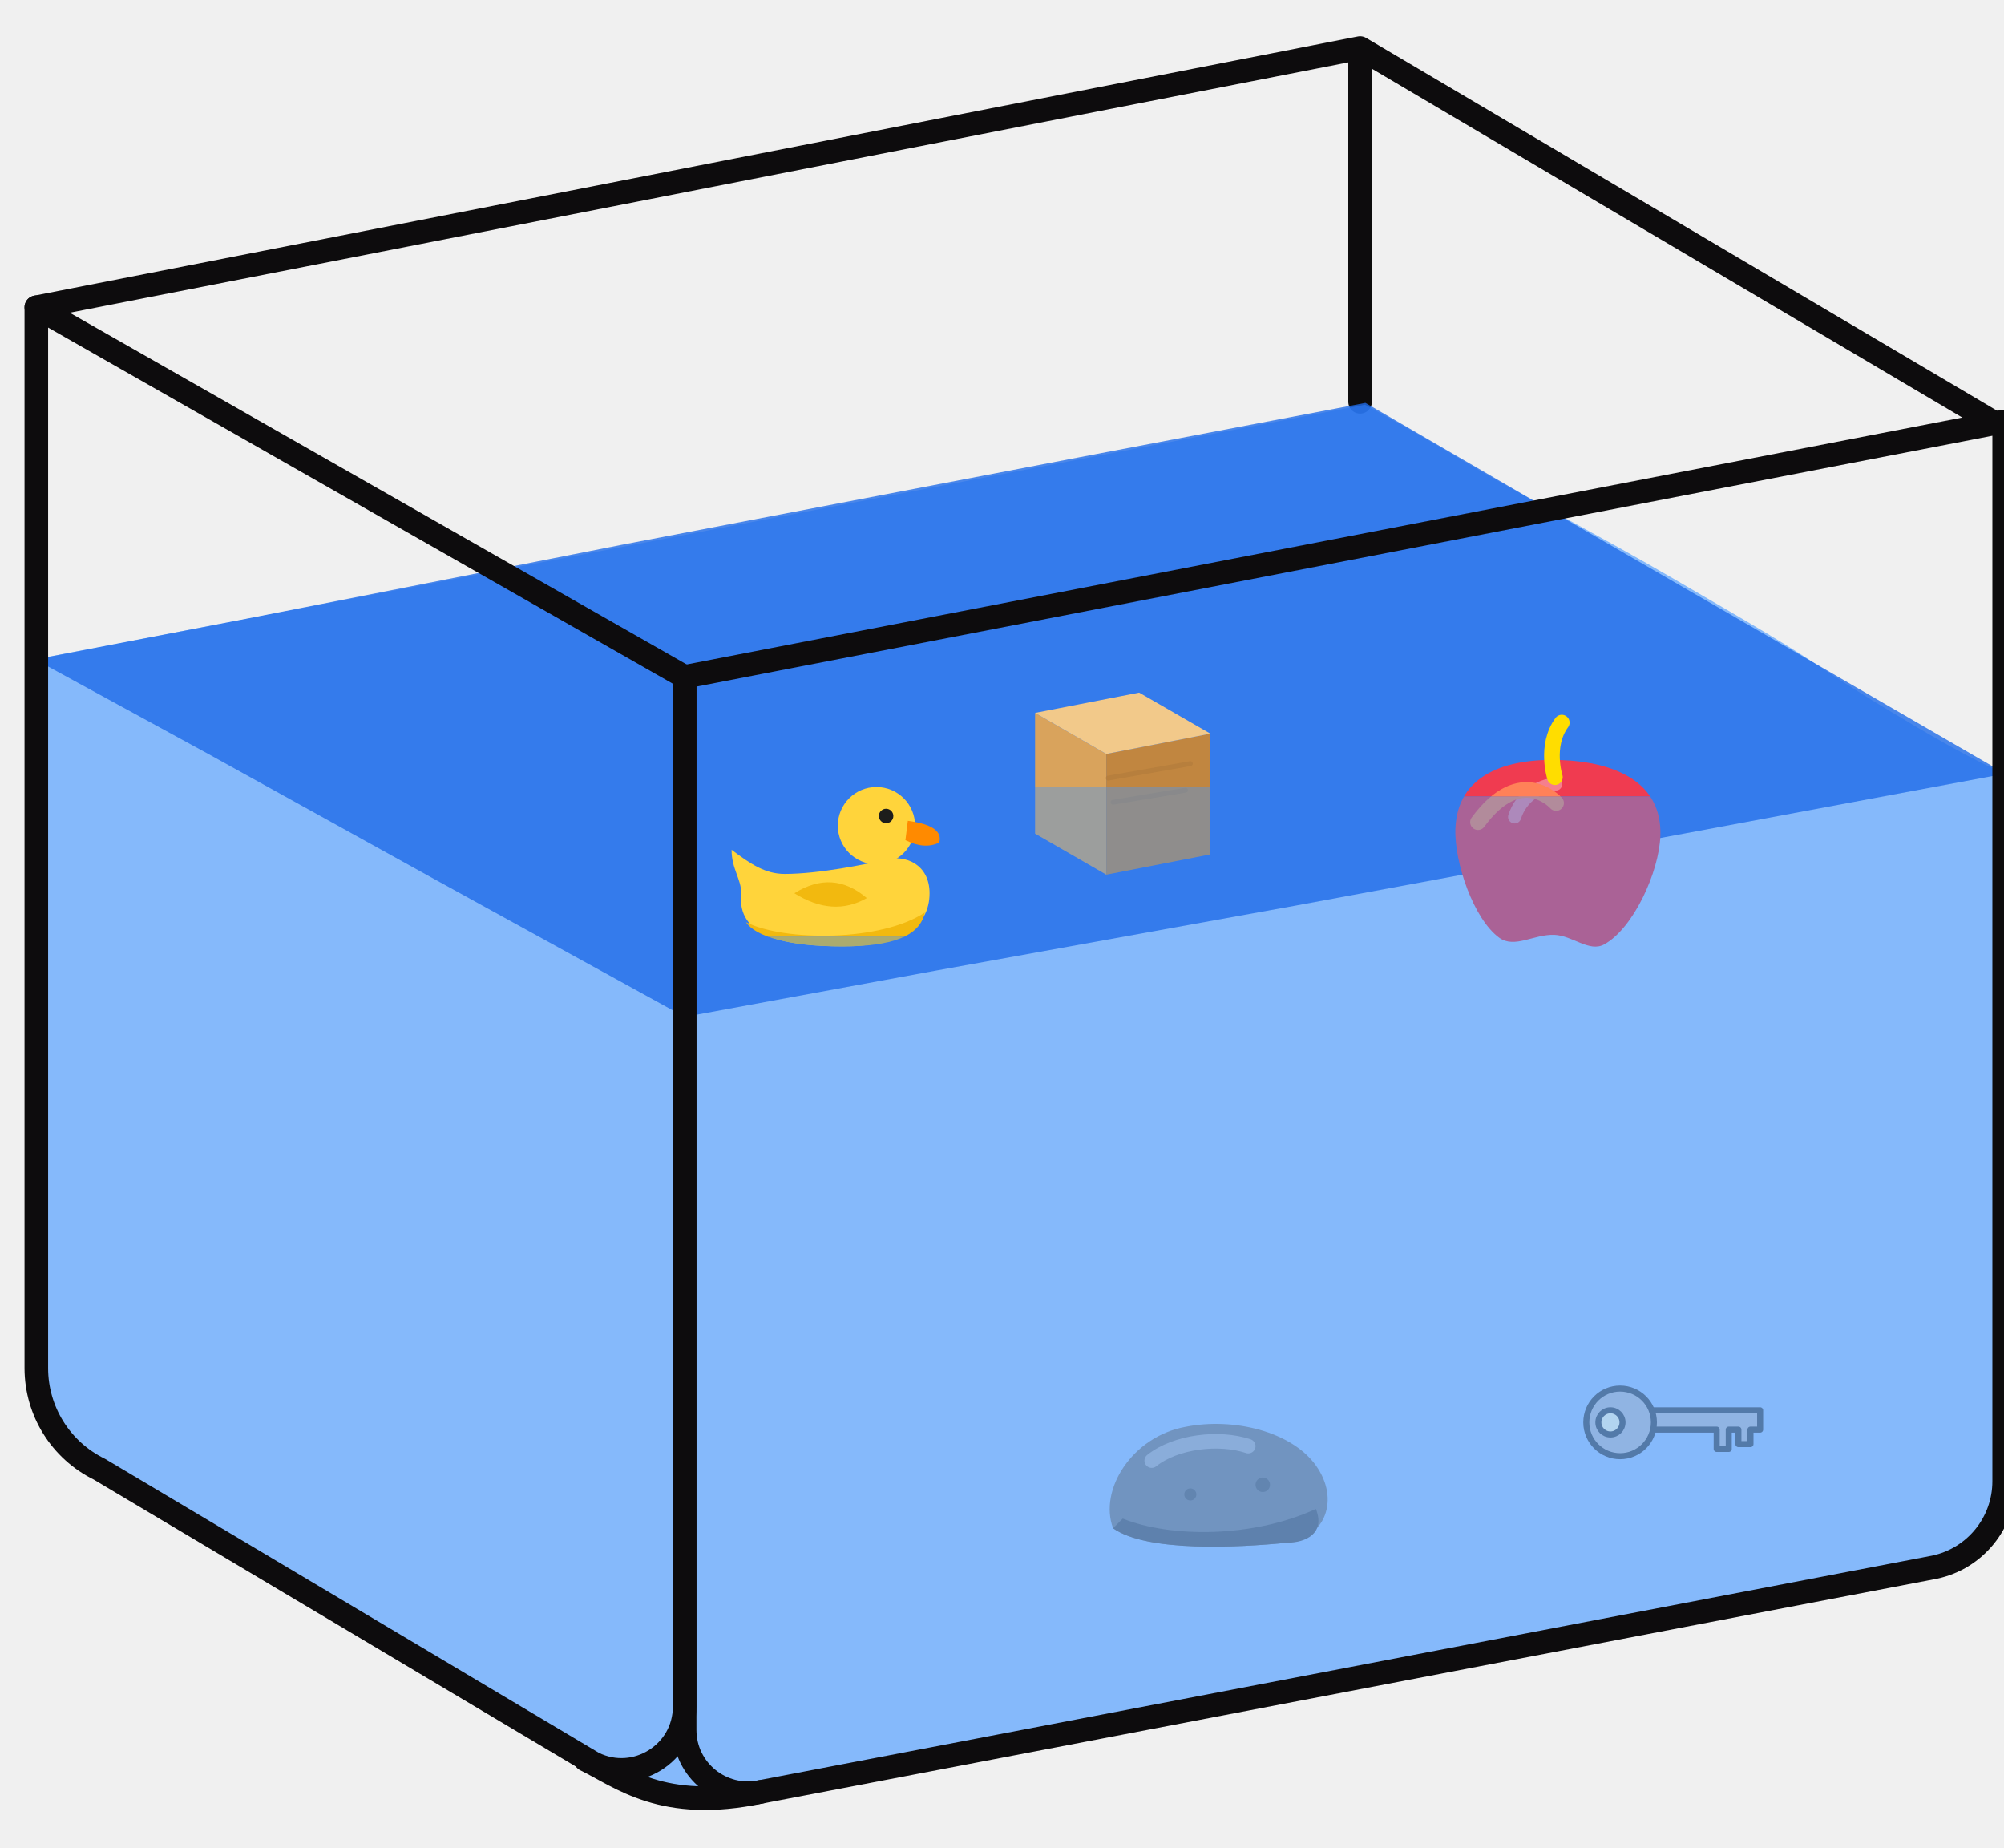
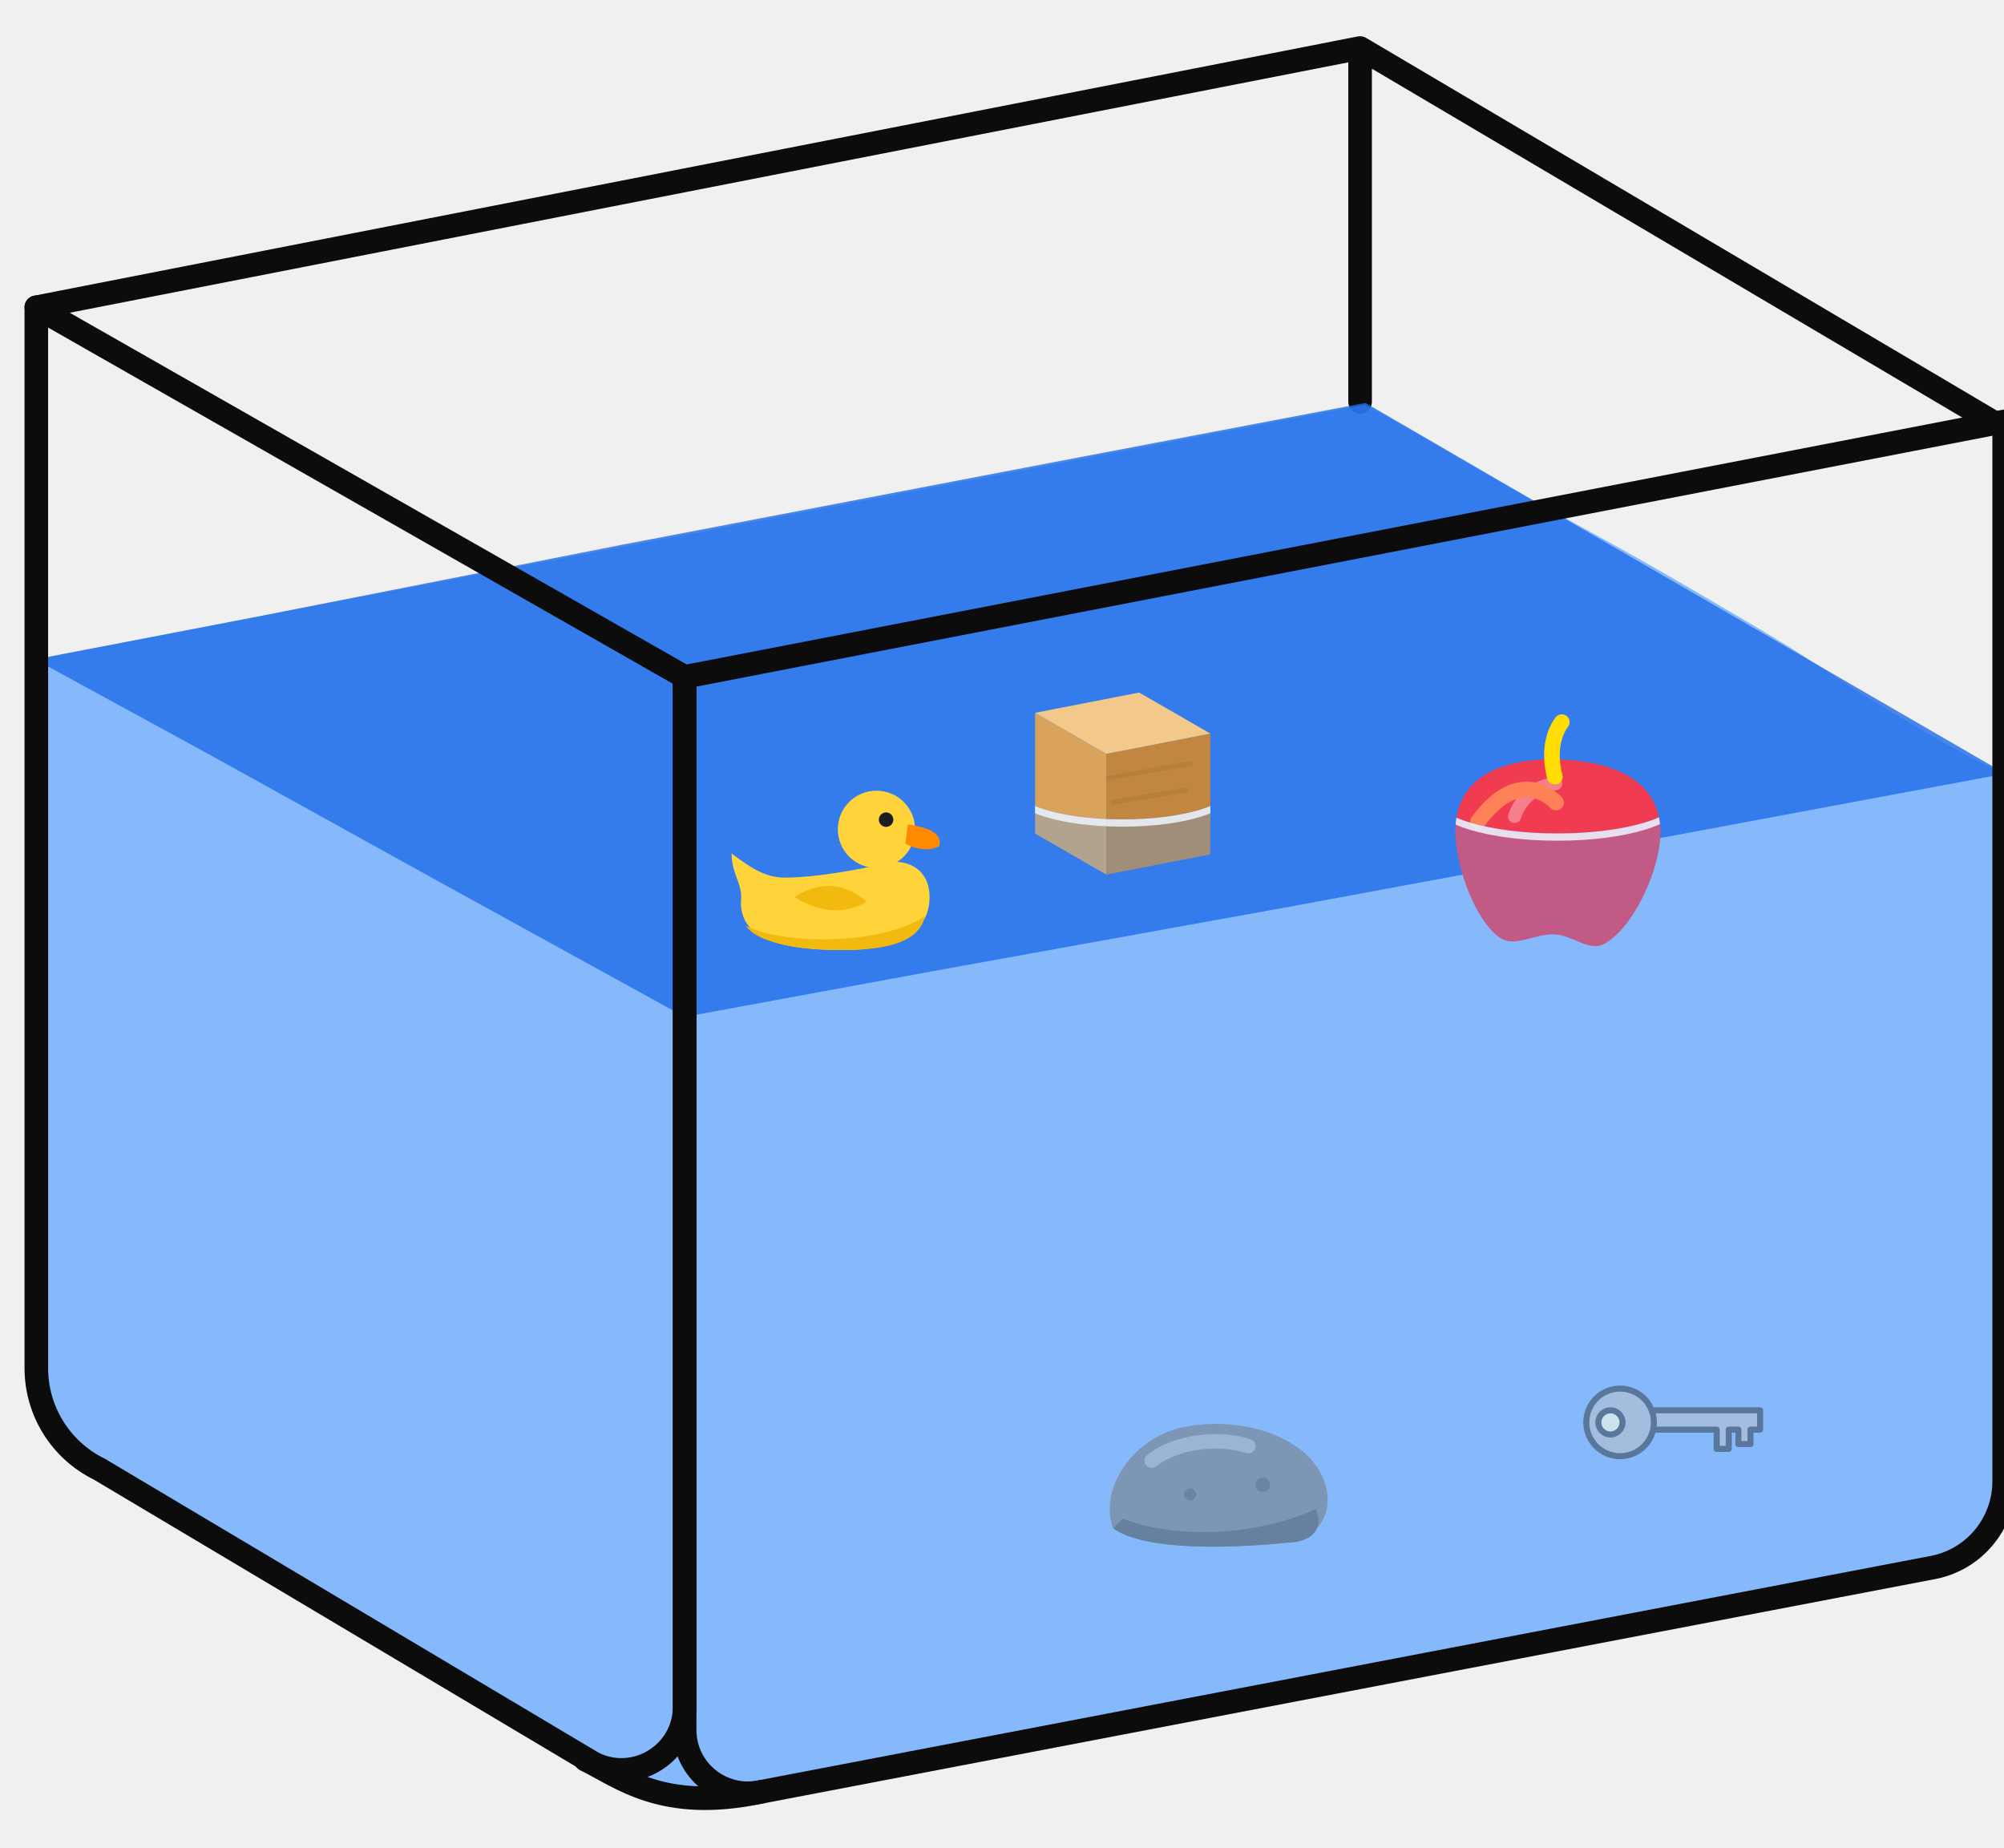
<svg xmlns="http://www.w3.org/2000/svg" viewBox="355 20 830 765" preserveAspectRatio="xMidYMid meet">
  <defs>
    <filter id="underwater" color-interpolation-filters="sRGB">
-       <feColorMatrix type="matrix" values="0.58 0 0 0 0.12  0 0.58 0 0 0.25  0 0 0.6 0 0.4  0 0 0 1 0" />
+       <feColorMatrix type="matrix" values="0.7 0 0 0 0.1  0 0.7 0 0 0.19  0 0 0.7 0 0.3  0 0 0 1 0" />
+     </filter>
+     <filter id="waterline" color-interpolation-filters="sRGB">
+       <feFlood flood-color="#EEF6FF" />
+       <feComposite in2="SourceAlpha" operator="in" />
    </filter>
    <clipPath id="ca-jablko" clipPathUnits="userSpaceOnUse">
-       <rect x="-300" width="600" y="-600" height="539.556" />
+       <path d="M-51 -600H51V-60.25A51 15.30 0 0 1 -51 -60.25Z" />
    </clipPath>
    <clipPath id="cb-jablko" clipPathUnits="userSpaceOnUse">
-       <rect x="-300" width="600" y="-60.444" height="600" />
+       <path d="M-51 -60.25A51 15.30 0 0 0 51 -60.25V600H-51Z" />
+     </clipPath>
+     <clipPath id="cl-jablko" clipPathUnits="userSpaceOnUse">
+       <path d="M-51 -60.25A51 15.30 0 0 0 51 -60.25V-57.25A51 15.30 0 0 1 -51 -57.25Z" />
    </clipPath>
    <clipPath id="ca-kamen" clipPathUnits="userSpaceOnUse">
-       <rect x="-300" width="600" y="-600" height="317.12" />
+       <path d="M-55 -600H55V-282.88A55 16.50 0 0 1 -55 -282.88Z" />
    </clipPath>
    <clipPath id="cb-kamen" clipPathUnits="userSpaceOnUse">
-       <rect x="-300" width="600" y="-282.88" height="600" />
+       <path d="M-55 -282.88A55 16.50 0 0 0 55 -282.88V600H-55Z" />
+     </clipPath>
+     <clipPath id="cl-kamen" clipPathUnits="userSpaceOnUse">
+       <path d="M-55 -282.88A55 16.50 0 0 0 55 -282.88V-279.88A55 16.50 0 0 1 -55 -279.88Z" />
    </clipPath>
    <clipPath id="ca-drevo" clipPathUnits="userSpaceOnUse">
-       <rect x="-300" width="600" y="-600" height="563.613" />
+       <path d="M-45 -600H45V-36.36A45 13.50 0 0 1 -45 -36.36Z" />
    </clipPath>
    <clipPath id="cb-drevo" clipPathUnits="userSpaceOnUse">
-       <rect x="-300" width="600" y="-36.387" height="600" />
+       <path d="M-45 -36.36A45 13.50 0 0 0 45 -36.36V600H-45Z" />
+     </clipPath>
+     <clipPath id="cl-drevo" clipPathUnits="userSpaceOnUse">
+       <path d="M-45 -36.36A45 13.50 0 0 0 45 -36.36V-33.36A45 13.50 0 0 1 -45 -33.36Z" />
    </clipPath>
    <clipPath id="ca-klic" clipPathUnits="userSpaceOnUse">
-       <rect x="-300" width="600" y="-600" height="317.12" />
+       <path d="M-47 -600H47V-282.88A47 14.10 0 0 1 -47 -282.88Z" />
    </clipPath>
    <clipPath id="cb-klic" clipPathUnits="userSpaceOnUse">
-       <rect x="-300" width="600" y="-282.88" height="600" />
+       <path d="M-47 -282.88A47 14.10 0 0 0 47 -282.88V600H-47Z" />
+     </clipPath>
+     <clipPath id="cl-klic" clipPathUnits="userSpaceOnUse">
+       <path d="M-47 -282.88A47 14.10 0 0 0 47 -282.88V-279.88A47 14.10 0 0 1 -47 -279.88Z" />
    </clipPath>
    <clipPath id="ca-led" clipPathUnits="userSpaceOnUse">
-       <rect x="-300" width="600" y="-600" height="1600" />
+       <path d="M-35 -600H35V1000.00A35 10.50 0 0 1 -35 1000.00Z" />
    </clipPath>
    <clipPath id="cb-led" clipPathUnits="userSpaceOnUse">
-       <rect x="-300" width="600" y="1000" height="600" />
+       <path d="M-35 1000.00A35 10.50 0 0 0 35 1000.00V600H-35Z" />
+     </clipPath>
+     <clipPath id="cl-led" clipPathUnits="userSpaceOnUse">
+       <path d="M-35 1000.00A35 10.50 0 0 0 35 1000.00V1003.00A35 10.50 0 0 1 -35 1003.00Z" />
    </clipPath>
    <clipPath id="ca-vejce" clipPathUnits="userSpaceOnUse">
-       <rect x="-300" width="600" y="-600" height="1600" />
+       <path d="M-41 -600H41V1000.00A41 12.30 0 0 1 -41 1000.00Z" />
    </clipPath>
    <clipPath id="cb-vejce" clipPathUnits="userSpaceOnUse">
-       <rect x="-300" width="600" y="1000" height="600" />
+       <path d="M-41 1000.00A41 12.30 0 0 0 41 1000.00V600H-41Z" />
+     </clipPath>
+     <clipPath id="cl-vejce" clipPathUnits="userSpaceOnUse">
+       <path d="M-41 1000.00A41 12.30 0 0 0 41 1000.00V1003.00A41 12.30 0 0 1 -41 1003.00Z" />
    </clipPath>
    <clipPath id="ca-korek" clipPathUnits="userSpaceOnUse">
-       <rect x="-300" width="600" y="-600" height="1600" />
+       <path d="M-27 -600H27V1000.00A27 8.10 0 0 1 -27 1000.00Z" />
    </clipPath>
    <clipPath id="cb-korek" clipPathUnits="userSpaceOnUse">
-       <rect x="-300" width="600" y="1000" height="600" />
+       <path d="M-27 1000.00A27 8.10 0 0 0 27 1000.00V600H-27Z" />
+     </clipPath>
+     <clipPath id="cl-korek" clipPathUnits="userSpaceOnUse">
+       <path d="M-27 1000.00A27 8.10 0 0 0 27 1000.00V1003.00A27 8.10 0 0 1 -27 1003.00Z" />
    </clipPath>
    <clipPath id="ca-kachna" clipPathUnits="userSpaceOnUse">
-       <rect x="-300" width="600" y="-600" height="595.997" />
+       <path d="M-51 -600H51V-5.52A51 15.30 0 0 1 -51 -5.52Z" />
    </clipPath>
    <clipPath id="cb-kachna" clipPathUnits="userSpaceOnUse">
-       <rect x="-300" width="600" y="-4.003" height="600" />
+       <path d="M-51 -5.52A51 15.30 0 0 0 51 -5.52V600H-51Z" />
+     </clipPath>
+     <clipPath id="cl-kachna" clipPathUnits="userSpaceOnUse">
+       <path d="M-51 -5.52A51 15.30 0 0 0 51 -5.52V-2.52A51 15.30 0 0 1 -51 -2.52Z" />
    </clipPath>
  </defs>
  <g>
    <g transform="translate(85 35) scale(0.46)">
      <path d="M2384.54 349.119L1811.54 10.619L619.662 244.009M1811.54 10.619V329.119" stroke="#0D0C0D" stroke-width="21.238" stroke-linecap="round" stroke-linejoin="round" fill="none" />
      <path d="M619.666 560.694V1199.01C619.666 1199.01 629.351 1256.41 661.353 1280.9C693.355 1305.4 1097.77 1540.77 1097.77 1540.77C1097.77 1540.77 1157.57 1602.39 1310.6 1573.1C1463.63 1543.81 2343.54 1373.52 2343.54 1373.52L2385.88 1341.76L2391.45 1290.57V663.483C2391.45 663.483 2365.19 653.621 2302.5 615.818C2286.33 606.066 2266.18 594.618 2220.42 564.22C2188.43 542.982 2135.08 512.512 2095.25 489.228C2027.12 449.407 1956.91 413.638 1904.71 382.418C1855.23 352.826 1815.93 331.712 1815.93 331.712L619.666 560.694Z" fill="#58A1FF" fill-opacity="0.7" />
      <path d="M618.664 561.076L774.633 646.195L977.489 758.506L1203.4 882.801L1428.42 841.369L1751.95 782.919L2105.2 717.459L2392.45 663.865L2229.53 569.483L2004.39 439.325L1816.32 330.094L1559.88 378.822L1146.28 457.919L810.037 524.168L618.664 561.076Z" fill="#206CE8" fill-opacity="0.8" />
    </g>
  </g>
  <g />
  <g>
    <g class="item" data-id="klic" transform="translate(1050.00 624.01)">
      <rect x="-47" y="-58" width="94" height="64" fill="transparent" />
      <g clip-path="url(#ca-klic)">
        <g stroke="#5B6470" stroke-width="2.5" stroke-linejoin="round">
          <path d="M-14 -20H34V-12H30V-6H25V-12H21V-4H16V-12H-14Z" fill="#C4C9D0" />
          <circle cx="-24" cy="-15" r="14" fill="#C4C9D0" />
          <circle cx="-28" cy="-15" r="5" fill="#ffffe6" />
        </g>
      </g>
      <g clip-path="url(#cb-klic)" filter="url(#underwater)">
        <g stroke="#5B6470" stroke-width="2.5" stroke-linejoin="round">
          <path d="M-14 -20H34V-12H30V-6H25V-12H21V-4H16V-12H-14Z" fill="#C4C9D0" />
          <circle cx="-24" cy="-15" r="14" fill="#C4C9D0" />
          <circle cx="-28" cy="-15" r="5" fill="#ffffe6" />
        </g>
      </g>
-     </g>
-     <g class="item" data-id="drevo" transform="translate(820.00 382.21)">
+       <g clip-path="url(#cl-klic)" filter="url(#waterline)" opacity="0.85">
+         <g stroke="#5B6470" stroke-width="2.5" stroke-linejoin="round">
+           <path d="M-14 -20H34V-12H30V-6H25V-12H21V-4H16V-12H-14Z" fill="#C4C9D0" />
+           <circle cx="-24" cy="-15" r="14" fill="#C4C9D0" />
+           <circle cx="-28" cy="-15" r="5" fill="#ffffe6" />
+         </g>
+       </g>
+     </g>
+     <g class="item" data-id="drevo" transform="translate(820.00 382.18)">
      <rect x="-45" y="-90" width="90" height="96" fill="transparent" />
      <g clip-path="url(#ca-drevo)">
        <path d="M-6.8 0.0 L-36.3 -17.0 L-36.3 -67.0 L-6.8 -50.0 Z" fill="#D9A35C" />
        <path d="M-6.8 0.0 L36.3 -8.4 L36.3 -58.4 L-6.8 -50.0 Z" fill="#C18640" />
        <path d="M-6.8 -50.0 L36.3 -58.4 L6.8 -75.4 L-36.3 -67.0 Z" fill="#F2C98A" />
        <path d="M-14 -40 l34 -6 M-12 -30 l30 -5" stroke="#B07A3A" stroke-width="2" stroke-linecap="round" opacity="0.6" transform="translate(8 0)" />
      </g>
      <g clip-path="url(#cb-drevo)" filter="url(#underwater)">
        <path d="M-6.8 0.0 L-36.3 -17.0 L-36.3 -67.0 L-6.8 -50.0 Z" fill="#D9A35C" />
        <path d="M-6.8 0.0 L36.3 -8.4 L36.3 -58.4 L-6.8 -50.0 Z" fill="#C18640" />
        <path d="M-6.8 -50.0 L36.3 -58.4 L6.8 -75.4 L-36.3 -67.0 Z" fill="#F2C98A" />
        <path d="M-14 -40 l34 -6 M-12 -30 l30 -5" stroke="#B07A3A" stroke-width="2" stroke-linecap="round" opacity="0.6" transform="translate(8 0)" />
      </g>
-     </g>
-     <g class="item" data-id="jablko" transform="translate(1000.00 410.29)">
+       <g clip-path="url(#cl-drevo)" filter="url(#waterline)" opacity="0.85">
+         <path d="M-6.8 0.0 L-36.3 -17.0 L-36.3 -67.0 L-6.8 -50.0 Z" fill="#D9A35C" />
+         <path d="M-6.8 0.0 L36.3 -8.4 L36.3 -58.4 L-6.8 -50.0 Z" fill="#C18640" />
+         <path d="M-6.8 -50.0 L36.3 -58.4 L6.8 -75.4 L-36.3 -67.0 Z" fill="#F2C98A" />
+         <path d="M-14 -40 l34 -6 M-12 -30 l30 -5" stroke="#B07A3A" stroke-width="2" stroke-linecap="round" opacity="0.6" transform="translate(8 0)" />
+       </g>
+     </g>
+     <g class="item" data-id="jablko" transform="translate(1000.00 410.09)">
      <rect x="-51" y="-106" width="102" height="112" fill="transparent" />
      <g clip-path="url(#ca-jablko)">
        <g transform="scale(0.34) translate(-162 -893)">
          <path d="M287.513 763.265C285.959 806.925 254.846 875.634 219.161 895.266C200.876 905.333 180.631 884.469 158.241 883.681C133.472 882.803 109.802 900.73 91.18 887.146C60.13 864.524 36.367 795.671 37.844 754.415C40.186 688.365 99.765 668.432 165.815 670.774C231.866 673.116 289.874 697.221 287.532 763.271L287.513 763.265Z" fill="#F03B50" />
          <path d="M110 740C118 715 140 702 160 700" stroke="#ffffff" stroke-opacity="0.35" stroke-width="16" stroke-linecap="round" fill="none" />
          <path d="M159.037 691.648C159.037 691.648 146.76 653.386 167.418 625.172" stroke="#FFDD00" stroke-width="19.048" stroke-miterlimit="10" stroke-linecap="round" fill="none" />
          <path d="M160.502 723.142C160.502 723.142 117.807 674.819 65.345 746.423" stroke="#FF8158" stroke-width="19.048" stroke-miterlimit="10" stroke-linecap="round" fill="none" />
        </g>
      </g>
      <g clip-path="url(#cb-jablko)" filter="url(#underwater)">
+         <g transform="scale(0.34) translate(-162 -893)">
+           <path d="M287.513 763.265C285.959 806.925 254.846 875.634 219.161 895.266C200.876 905.333 180.631 884.469 158.241 883.681C133.472 882.803 109.802 900.73 91.18 887.146C60.13 864.524 36.367 795.671 37.844 754.415C40.186 688.365 99.765 668.432 165.815 670.774C231.866 673.116 289.874 697.221 287.532 763.271L287.513 763.265Z" fill="#F03B50" />
+           <path d="M110 740C118 715 140 702 160 700" stroke="#ffffff" stroke-opacity="0.35" stroke-width="16" stroke-linecap="round" fill="none" />
+           <path d="M159.037 691.648C159.037 691.648 146.76 653.386 167.418 625.172" stroke="#FFDD00" stroke-width="19.048" stroke-miterlimit="10" stroke-linecap="round" fill="none" />
+           <path d="M160.502 723.142C160.502 723.142 117.807 674.819 65.345 746.423" stroke="#FF8158" stroke-width="19.048" stroke-miterlimit="10" stroke-linecap="round" fill="none" />
+         </g>
+       </g>
+       <g clip-path="url(#cl-jablko)" filter="url(#waterline)" opacity="0.85">
        <g transform="scale(0.34) translate(-162 -893)">
          <path d="M287.513 763.265C285.959 806.925 254.846 875.634 219.161 895.266C200.876 905.333 180.631 884.469 158.241 883.681C133.472 882.803 109.802 900.73 91.18 887.146C60.13 864.524 36.367 795.671 37.844 754.415C40.186 688.365 99.765 668.432 165.815 670.774C231.866 673.116 289.874 697.221 287.532 763.271L287.513 763.265Z" fill="#F03B50" />
          <path d="M110 740C118 715 140 702 160 700" stroke="#ffffff" stroke-opacity="0.35" stroke-width="16" stroke-linecap="round" fill="none" />
          <path d="M159.037 691.648C159.037 691.648 146.76 653.386 167.418 625.172" stroke="#FFDD00" stroke-width="19.048" stroke-miterlimit="10" stroke-linecap="round" fill="none" />
          <path d="M160.502 723.142C160.502 723.142 117.807 674.819 65.345 746.423" stroke="#FF8158" stroke-width="19.048" stroke-miterlimit="10" stroke-linecap="round" fill="none" />
        </g>
      </g>
    </g>
    <g class="item" data-id="kamen" transform="translate(860.00 658.85)">
      <rect x="-55" y="-80" width="110" height="86" fill="transparent" />
      <g clip-path="url(#ca-kamen)">
        <path d="M-44 -6C-50 -22 -36 -44 -14 -48C6 -52 30 -46 40 -32C50 -18 44 -2 28 0C8 2 -30 4 -44 -6Z" fill="#8E9196" />
        <path d="M-40 -10C-20 -2 14 -2 40 -14C44 -4 36 0 28 0C8 2 -30 4 -44 -6Z" fill="#6E7176" />
        <path d="M-28 -34C-18 -42 0 -44 12 -40" stroke="#B9BCC1" stroke-width="6" stroke-linecap="round" fill="none" />
        <circle cx="18" cy="-24" r="3" fill="#74777C" />
        <circle cx="-12" cy="-20" r="2.5" fill="#74777C" />
      </g>
      <g clip-path="url(#cb-kamen)" filter="url(#underwater)">
        <path d="M-44 -6C-50 -22 -36 -44 -14 -48C6 -52 30 -46 40 -32C50 -18 44 -2 28 0C8 2 -30 4 -44 -6Z" fill="#8E9196" />
        <path d="M-40 -10C-20 -2 14 -2 40 -14C44 -4 36 0 28 0C8 2 -30 4 -44 -6Z" fill="#6E7176" />
        <path d="M-28 -34C-18 -42 0 -44 12 -40" stroke="#B9BCC1" stroke-width="6" stroke-linecap="round" fill="none" />
        <circle cx="18" cy="-24" r="3" fill="#74777C" />
        <circle cx="-12" cy="-20" r="2.5" fill="#74777C" />
      </g>
-     </g>
-     <g class="item" data-id="kachna" transform="translate(700.00 411.90)">
+       <g clip-path="url(#cl-kamen)" filter="url(#waterline)" opacity="0.85">
+         <path d="M-44 -6C-50 -22 -36 -44 -14 -48C6 -52 30 -46 40 -32C50 -18 44 -2 28 0C8 2 -30 4 -44 -6Z" fill="#8E9196" />
+         <path d="M-40 -10C-20 -2 14 -2 40 -14C44 -4 36 0 28 0C8 2 -30 4 -44 -6Z" fill="#6E7176" />
+         <path d="M-28 -34C-18 -42 0 -44 12 -40" stroke="#B9BCC1" stroke-width="6" stroke-linecap="round" fill="none" />
+         <circle cx="18" cy="-24" r="3" fill="#74777C" />
+         <circle cx="-12" cy="-20" r="2.5" fill="#74777C" />
+       </g>
+     </g>
+     <g class="item" data-id="kachna" transform="translate(700.00 413.42)">
      <rect x="-51" y="-96" width="102" height="102" fill="transparent" />
      <g clip-path="url(#ca-kachna)">
        <path d="M-38 -22C-40 -4 -20 0 4 0C28 0 40 -8 40 -22C40 -34 30 -38 22 -36C14 -34 -6 -30 -20 -30C-28 -30 -34 -34 -42 -40C-42 -32 -38 -28 -38 -22Z" fill="#FFD43B" />
        <path d="M-36 -10C-20 -2 20 -2 38 -14C36 -4 24 0 4 0C-18 0 -32 -4 -36 -10Z" fill="#F2B90F" />
        <circle cx="18" cy="-50" r="16" fill="#FFD43B" />
        <path d="M31 -52Q46 -50 44 -43Q38 -40 30 -44Z" fill="#FF8A00" />
        <circle cx="22" cy="-54" r="3" fill="#1D1D1B" />
        <path d="M-16 -22Q0 -32 14 -20Q0 -12 -16 -22Z" fill="#F2B90F" />
      </g>
      <g clip-path="url(#cb-kachna)" filter="url(#underwater)">
        <path d="M-38 -22C-40 -4 -20 0 4 0C28 0 40 -8 40 -22C40 -34 30 -38 22 -36C14 -34 -6 -30 -20 -30C-28 -30 -34 -34 -42 -40C-42 -32 -38 -28 -38 -22Z" fill="#FFD43B" />
        <path d="M-36 -10C-20 -2 20 -2 38 -14C36 -4 24 0 4 0C-18 0 -32 -4 -36 -10Z" fill="#F2B90F" />
        <circle cx="18" cy="-50" r="16" fill="#FFD43B" />
        <path d="M31 -52Q46 -50 44 -43Q38 -40 30 -44Z" fill="#FF8A00" />
        <circle cx="22" cy="-54" r="3" fill="#1D1D1B" />
        <path d="M-16 -22Q0 -32 14 -20Q0 -12 -16 -22Z" fill="#F2B90F" />
      </g>
+       <g clip-path="url(#cl-kachna)" filter="url(#waterline)" opacity="0.85">
+         <path d="M-38 -22C-40 -4 -20 0 4 0C28 0 40 -8 40 -22C40 -34 30 -38 22 -36C14 -34 -6 -30 -20 -30C-28 -30 -34 -34 -42 -40C-42 -32 -38 -28 -38 -22Z" fill="#FFD43B" />
+         <path d="M-36 -10C-20 -2 20 -2 38 -14C36 -4 24 0 4 0C-18 0 -32 -4 -36 -10Z" fill="#F2B90F" />
+         <circle cx="18" cy="-50" r="16" fill="#FFD43B" />
+         <path d="M31 -52Q46 -50 44 -43Q38 -40 30 -44Z" fill="#FF8A00" />
+         <circle cx="22" cy="-54" r="3" fill="#1D1D1B" />
+         <path d="M-16 -22Q0 -32 14 -20Q0 -12 -16 -22Z" fill="#F2B90F" />
+       </g>
    </g>
  </g>
  <g>
    <g transform="translate(85 35) scale(0.46)" stroke="#0D0C0D" stroke-width="21.238" stroke-linecap="round" stroke-linejoin="round" fill="none">
      <path d="M2328.71 1378.22L1272.09 1580.47C1236.69 1587.93 1203.39 1560.92 1203.39 1524.74V576.729L2391.45 346.791V1300.89C2391.45 1338.26 2365.27 1370.52 2328.71 1378.22Z" />
      <path d="M1114.06 1551.52C1145.92 1567.01 1183.61 1599.24 1272.09 1580.47" />
      <path d="M619.662 244.009L1203.4 576.736V1503.69C1203.4 1545.81 1159.25 1573.36 1121.42 1554.85L676.442 1289.99C641.697 1272.99 619.662 1237.7 619.662 1199.02V244.009Z" />
    </g>
  </g>
  <g>
    <g class="item" data-id="led" transform="translate(95.00 564.00)">
      <rect x="-35" y="-74" width="70" height="80" fill="transparent" />
      <g clip-path="url(#ca-led)">
        <path d="M-4.9 0.0 L-26.2 -12.2 L-26.2 -48.2 L-4.9 -36.0 Z" fill="#CDEBFA" />
        <path d="M-4.9 0.0 L26.2 -6.0 L26.2 -42.0 L-4.9 -36.0 Z" fill="#A9D8F2" />
        <path d="M-4.9 -36.0 L26.2 -42.0 L4.9 -54.3 L-26.2 -48.2 Z" fill="#F2FBFF" />
        <path d="M-10 -26 l10 -16" stroke="#ffffff" stroke-width="3" stroke-linecap="round" opacity="0.9" />
      </g>
      <g clip-path="url(#cb-led)" filter="url(#underwater)">
        <path d="M-4.9 0.0 L-26.2 -12.2 L-26.2 -48.2 L-4.9 -36.0 Z" fill="#CDEBFA" />
        <path d="M-4.9 0.0 L26.2 -6.0 L26.2 -42.0 L-4.9 -36.0 Z" fill="#A9D8F2" />
        <path d="M-4.9 -36.0 L26.2 -42.0 L4.9 -54.3 L-26.2 -48.2 Z" fill="#F2FBFF" />
        <path d="M-10 -26 l10 -16" stroke="#ffffff" stroke-width="3" stroke-linecap="round" opacity="0.9" />
      </g>
+       <g clip-path="url(#cl-led)" filter="url(#waterline)" opacity="0.85">
+         <path d="M-4.9 0.0 L-26.2 -12.2 L-26.2 -48.2 L-4.9 -36.0 Z" fill="#CDEBFA" />
+         <path d="M-4.9 0.0 L26.2 -6.0 L26.2 -42.0 L-4.9 -36.0 Z" fill="#A9D8F2" />
+         <path d="M-4.9 -36.0 L26.2 -42.0 L4.9 -54.3 L-26.2 -48.2 Z" fill="#F2FBFF" />
+         <path d="M-10 -26 l10 -16" stroke="#ffffff" stroke-width="3" stroke-linecap="round" opacity="0.9" />
+       </g>
    </g>
    <g class="item" data-id="vejce" transform="translate(255.00 564.00)">
      <rect x="-41" y="-76" width="82" height="82" fill="transparent" />
      <g clip-path="url(#ca-vejce)">
        <path d="M-32 -22C-32 -38 -12 -46 4 -44C22 -42 34 -32 34 -22C34 -8 20 0 0 0C-20 0 -32 -8 -32 -22Z" fill="#F3E3CB" />
        <path d="M-24 -6C-10 2 18 2 30 -10C30 -4 20 0 0 0C-12 0 -20 -2 -24 -6Z" fill="#E2CBAA" />
        <ellipse cx="-10" cy="-32" rx="10" ry="5" fill="#ffffff" opacity="0.6" transform="rotate(-18 -10 -32)" />
      </g>
      <g clip-path="url(#cb-vejce)" filter="url(#underwater)">
+         <path d="M-32 -22C-32 -38 -12 -46 4 -44C22 -42 34 -32 34 -22C34 -8 20 0 0 0C-20 0 -32 -8 -32 -22Z" fill="#F3E3CB" />
+         <path d="M-24 -6C-10 2 18 2 30 -10C30 -4 20 0 0 0C-12 0 -20 -2 -24 -6Z" fill="#E2CBAA" />
+         <ellipse cx="-10" cy="-32" rx="10" ry="5" fill="#ffffff" opacity="0.6" transform="rotate(-18 -10 -32)" />
+       </g>
+       <g clip-path="url(#cl-vejce)" filter="url(#waterline)" opacity="0.85">
        <path d="M-32 -22C-32 -38 -12 -46 4 -44C22 -42 34 -32 34 -22C34 -8 20 0 0 0C-20 0 -32 -8 -32 -22Z" fill="#F3E3CB" />
        <path d="M-24 -6C-10 2 18 2 30 -10C30 -4 20 0 0 0C-12 0 -20 -2 -24 -6Z" fill="#E2CBAA" />
        <ellipse cx="-10" cy="-32" rx="10" ry="5" fill="#ffffff" opacity="0.6" transform="rotate(-18 -10 -32)" />
      </g>
    </g>
    <g class="item" data-id="korek" transform="translate(95.00 744.00)">
      <rect x="-27" y="-74" width="54" height="80" fill="transparent" />
      <g clip-path="url(#ca-korek)">
        <path d="M-17 -40V-5A17 5 0 0 0 17 -5V-40Z" fill="#C68F52" />
        <ellipse cx="0" cy="-40" rx="17" ry="5" fill="#DDAE74" />
        <circle cx="-7" cy="-26" r="2" fill="#9C6B37" />
        <circle cx="6" cy="-16" r="2.2" fill="#9C6B37" />
        <circle cx="8" cy="-31" r="1.6" fill="#9C6B37" />
        <circle cx="-4" cy="-11" r="1.5" fill="#9C6B37" />
      </g>
      <g clip-path="url(#cb-korek)" filter="url(#underwater)">
        <path d="M-17 -40V-5A17 5 0 0 0 17 -5V-40Z" fill="#C68F52" />
        <ellipse cx="0" cy="-40" rx="17" ry="5" fill="#DDAE74" />
        <circle cx="-7" cy="-26" r="2" fill="#9C6B37" />
        <circle cx="6" cy="-16" r="2.2" fill="#9C6B37" />
        <circle cx="8" cy="-31" r="1.6" fill="#9C6B37" />
        <circle cx="-4" cy="-11" r="1.5" fill="#9C6B37" />
      </g>
+       <g clip-path="url(#cl-korek)" filter="url(#waterline)" opacity="0.85">
+         <path d="M-17 -40V-5A17 5 0 0 0 17 -5V-40Z" fill="#C68F52" />
+         <ellipse cx="0" cy="-40" rx="17" ry="5" fill="#DDAE74" />
+         <circle cx="-7" cy="-26" r="2" fill="#9C6B37" />
+         <circle cx="6" cy="-16" r="2.2" fill="#9C6B37" />
+         <circle cx="8" cy="-31" r="1.6" fill="#9C6B37" />
+         <circle cx="-4" cy="-11" r="1.5" fill="#9C6B37" />
+       </g>
    </g>
  </g>
  <g />
</svg>
